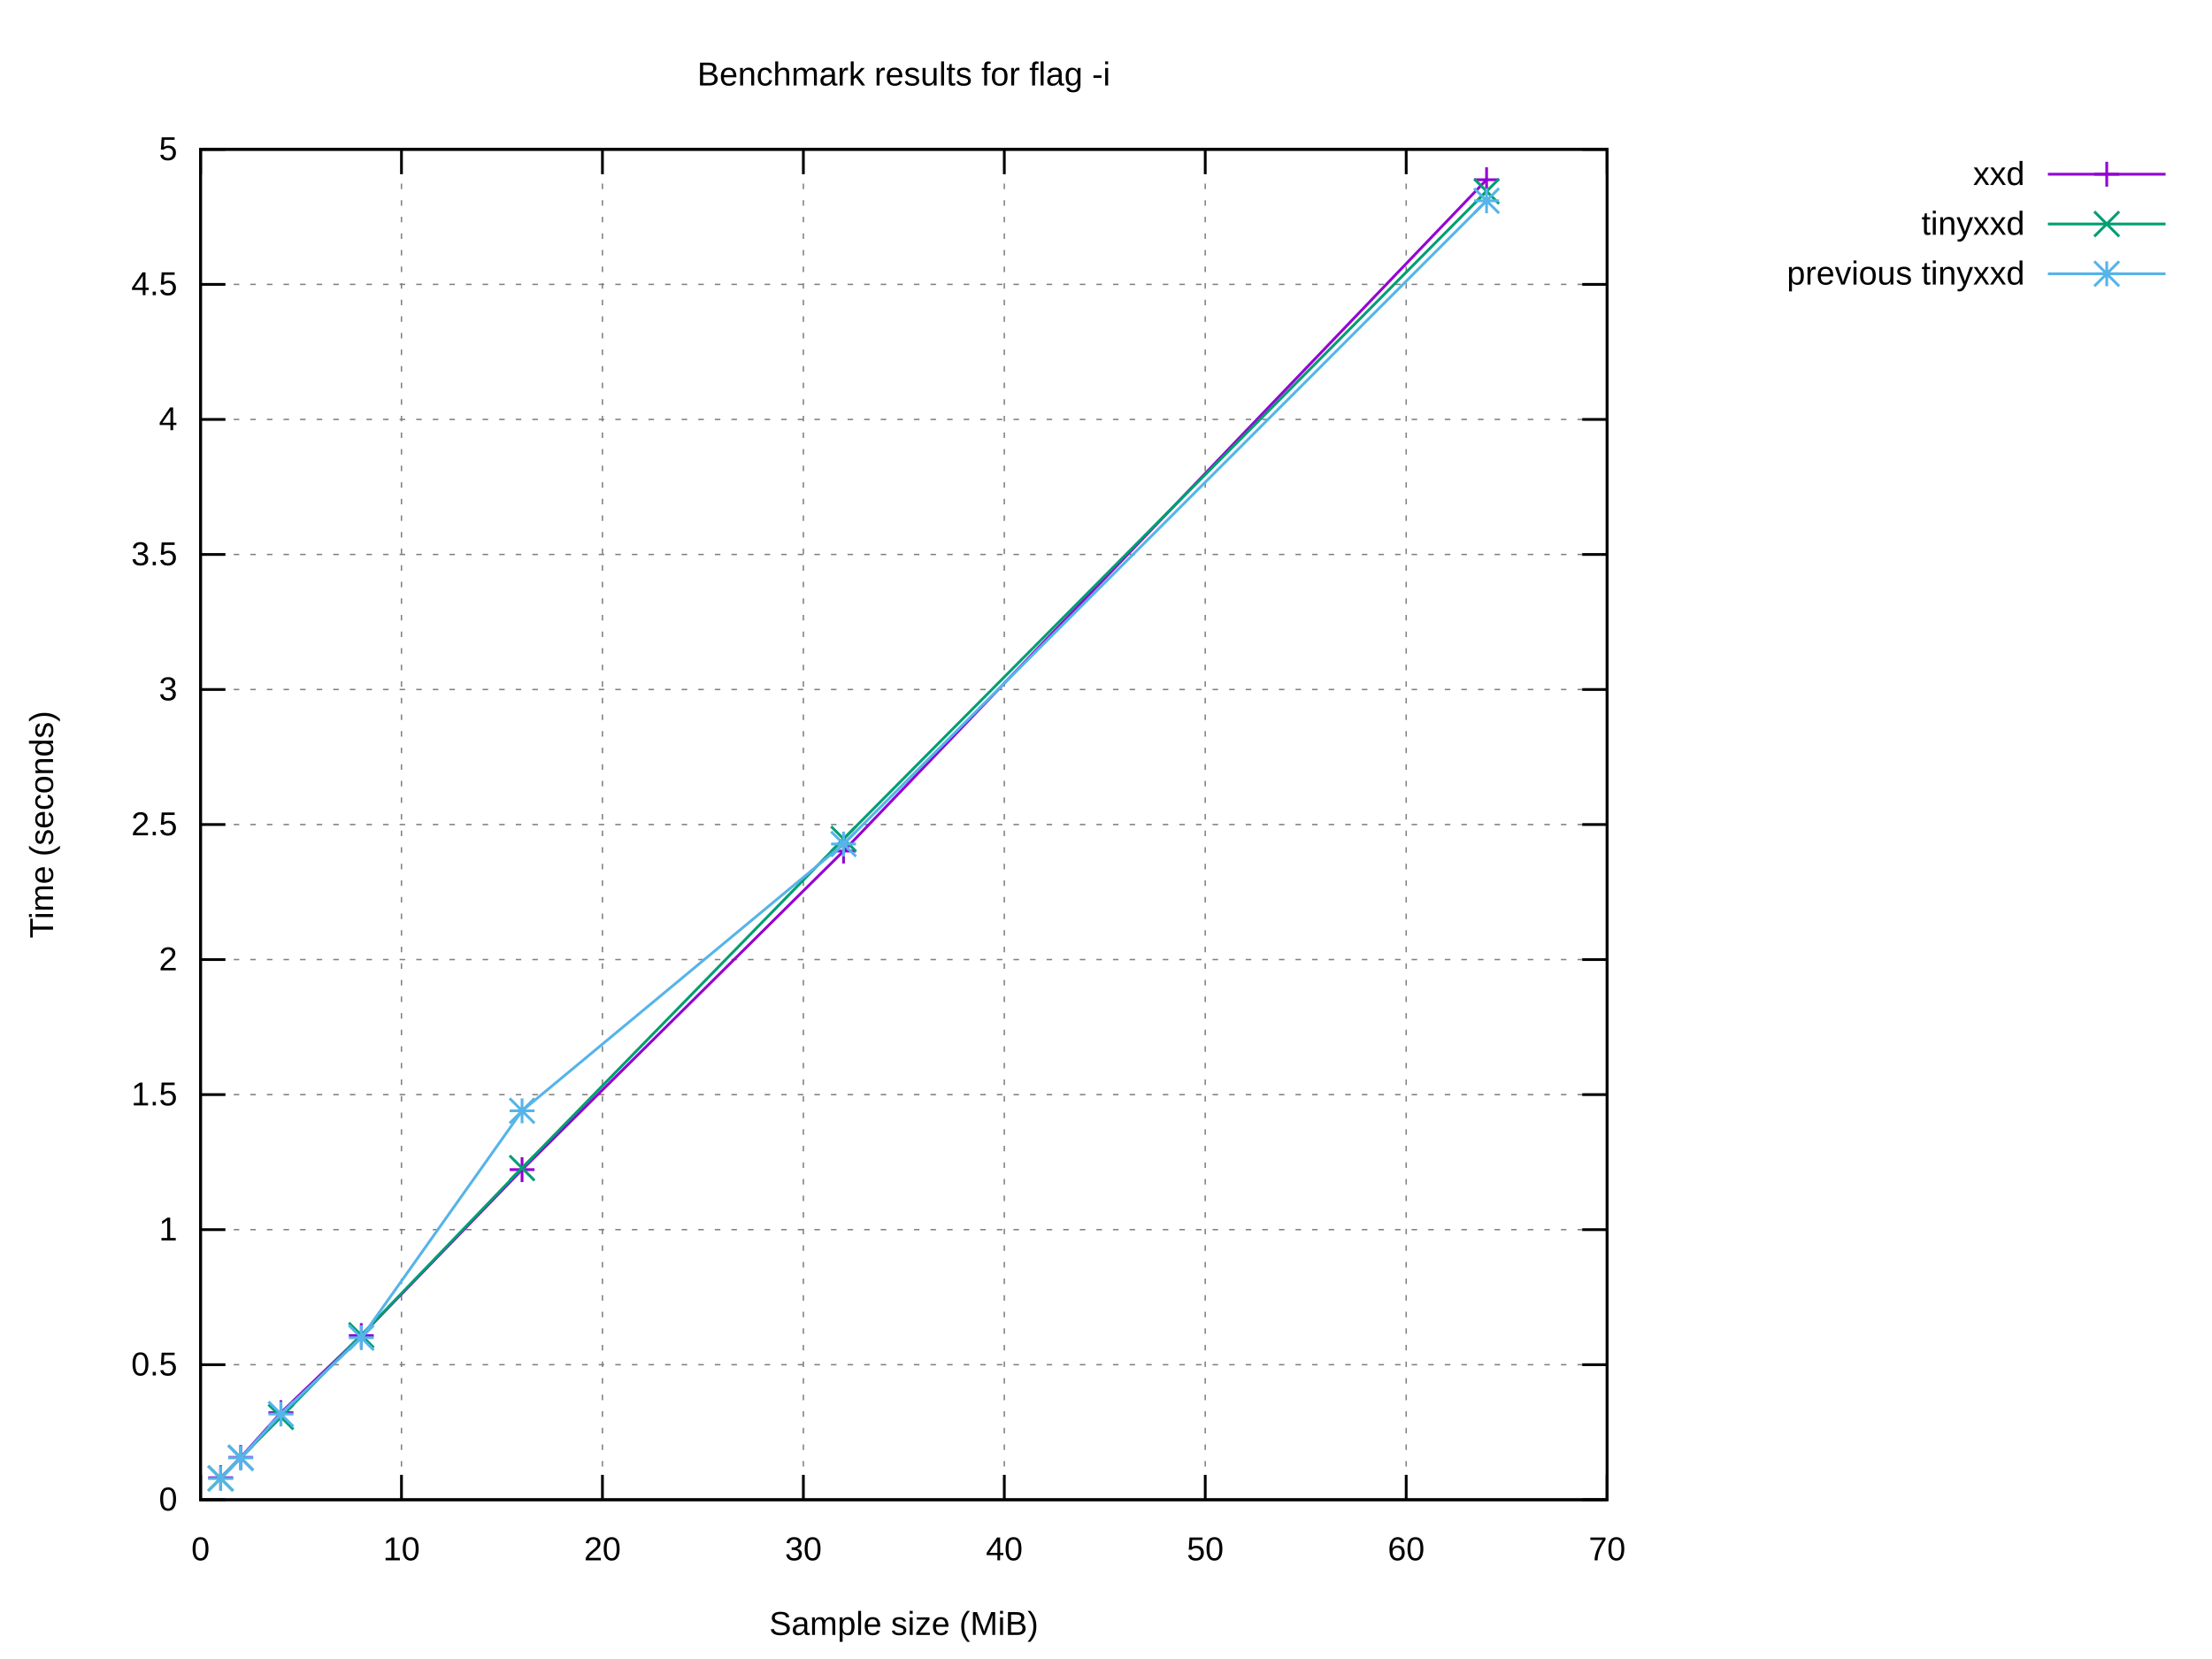
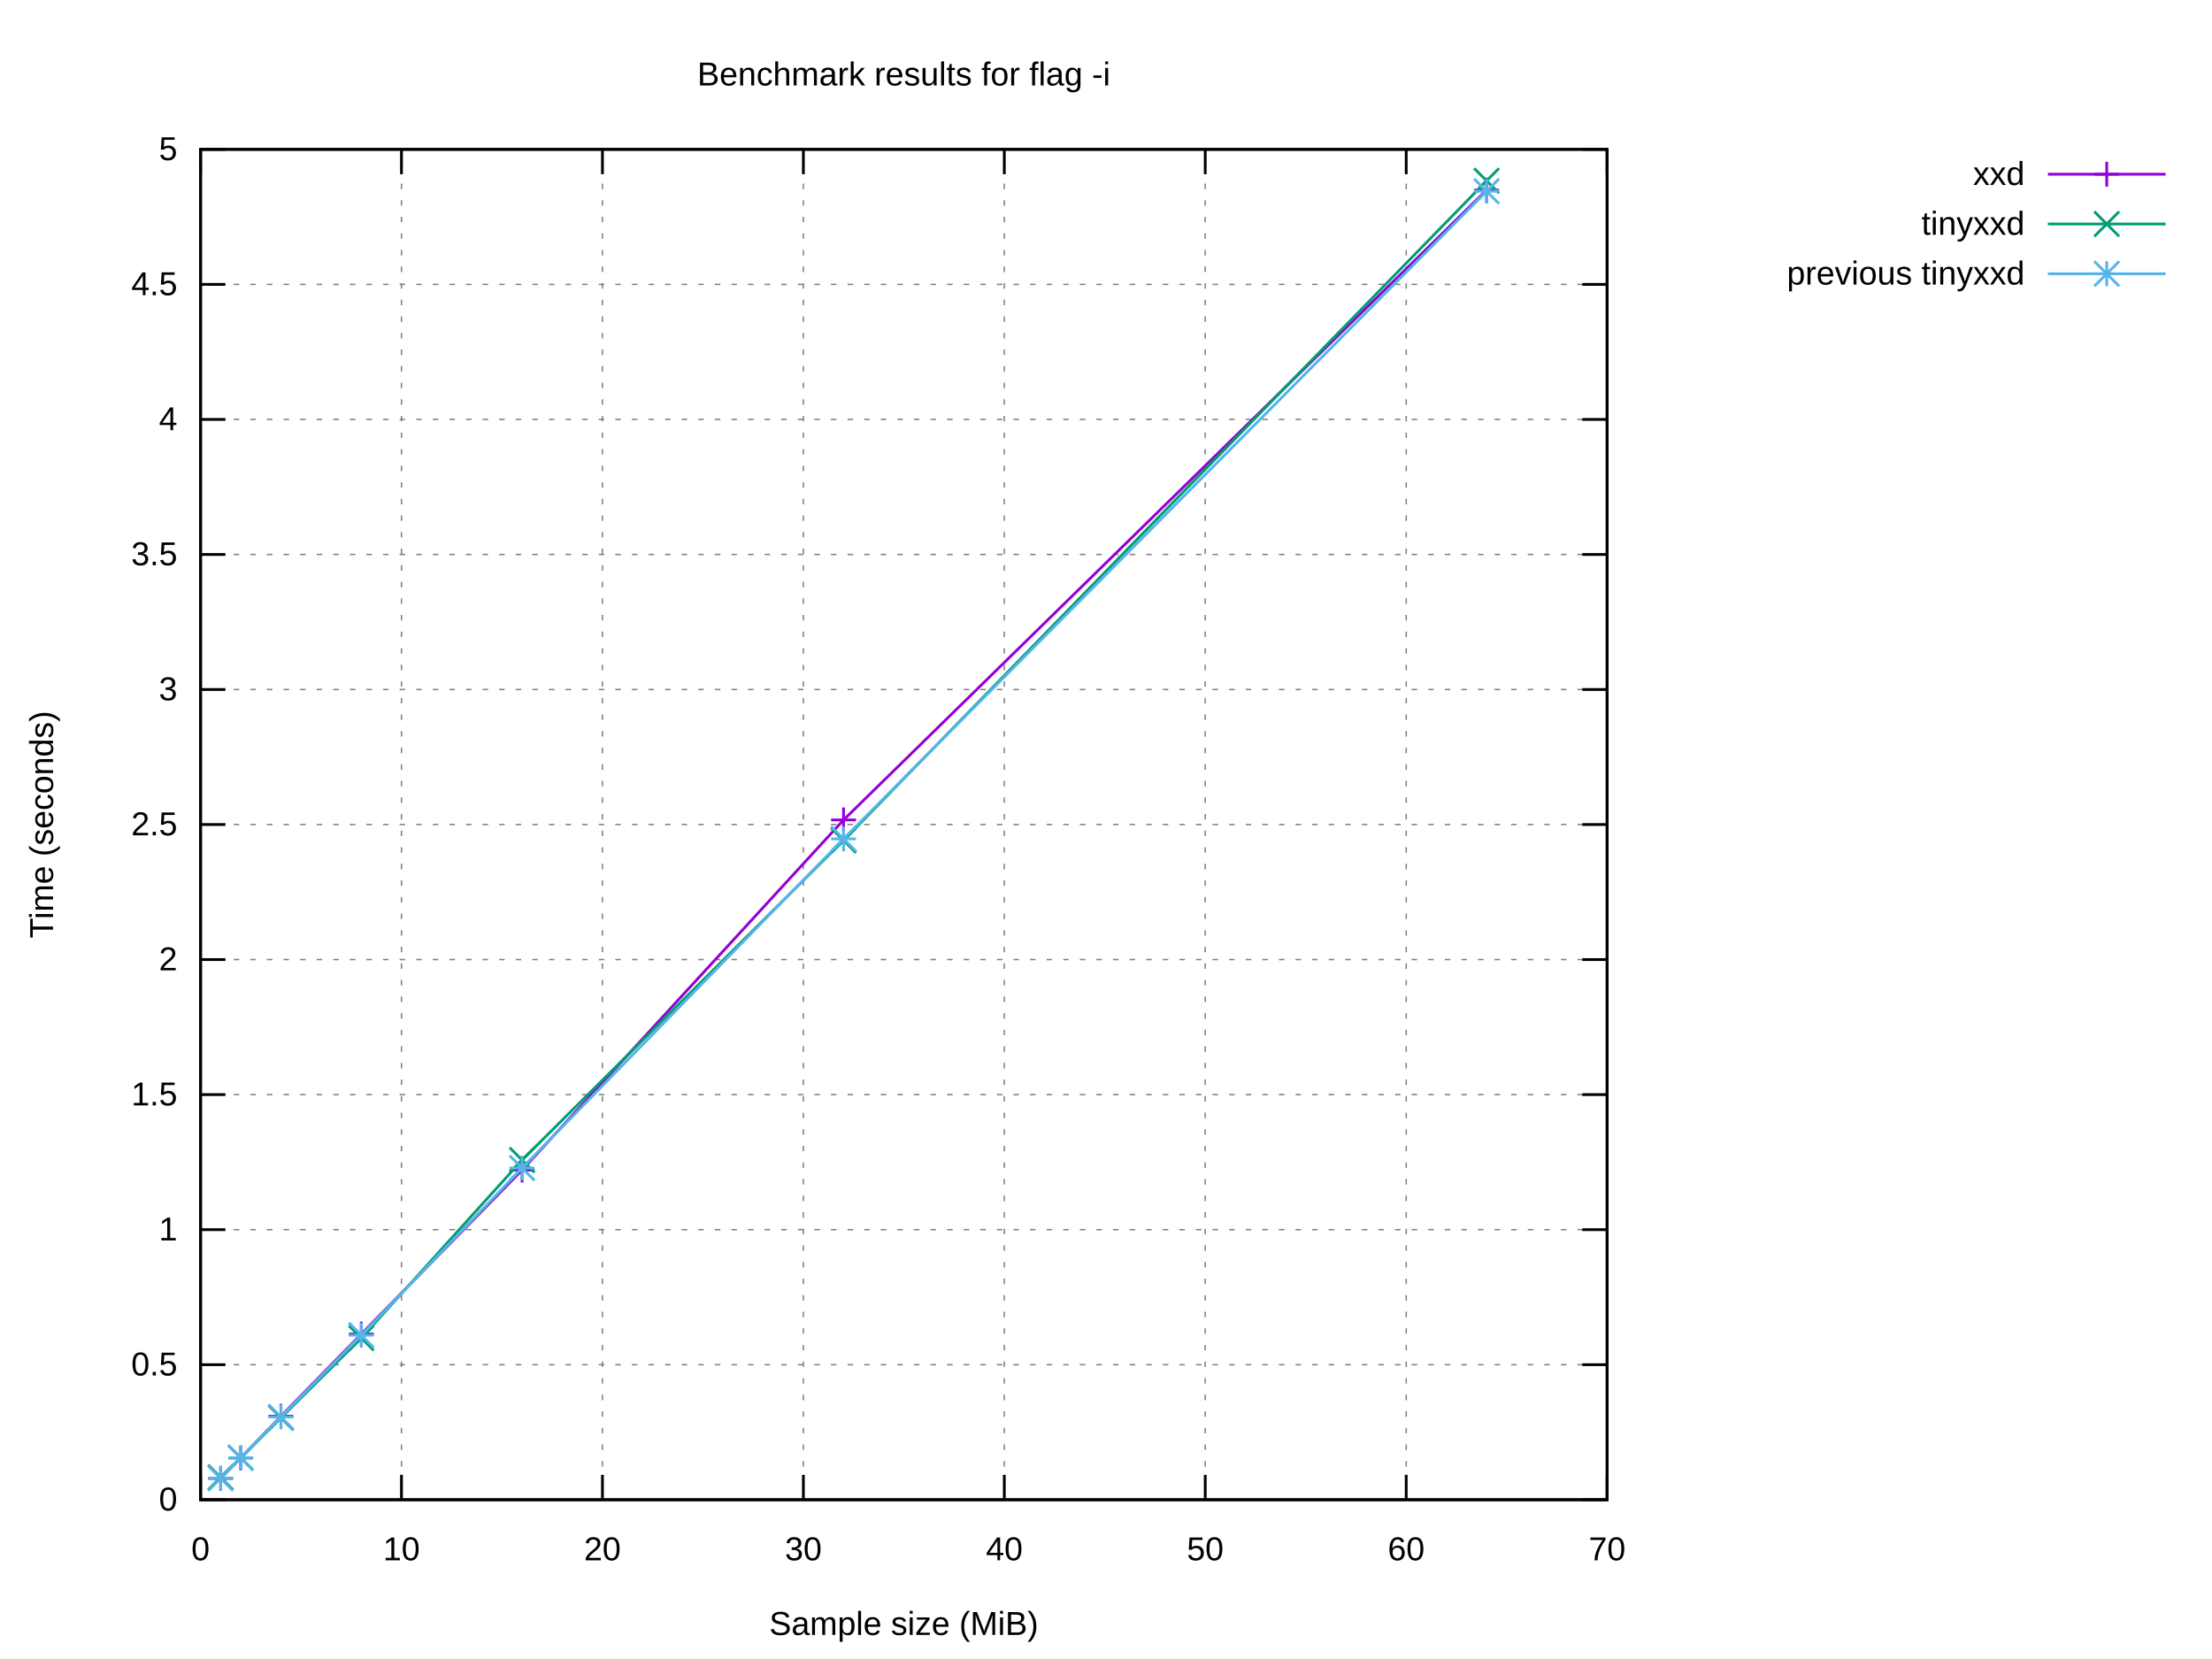
<svg xmlns="http://www.w3.org/2000/svg" xmlns:xlink="http://www.w3.org/1999/xlink" width="800" height="600" viewBox="0 0 800 600">
  <g id="gnuplot_canvas">
    <rect x="0" y="0" width="800" height="600" fill="#ffffff" />
    <defs>
      <circle id="gpDot" r="0.5" stroke-width="0.5" stroke="currentColor" />
      <path id="gpPt0" stroke-width="0.222" stroke="currentColor" d="M-1,0 h2 M0,-1 v2" />
      <path id="gpPt1" stroke-width="0.222" stroke="currentColor" d="M-1,-1 L1,1 M1,-1 L-1,1" />
      <path id="gpPt2" stroke-width="0.222" stroke="currentColor" d="M-1,0 L1,0 M0,-1 L0,1 M-1,-1 L1,1 M-1,1 L1,-1" />
      <rect id="gpPt3" stroke-width="0.222" stroke="currentColor" x="-1" y="-1" width="2" height="2" />
      <rect id="gpPt4" stroke-width="0.222" stroke="currentColor" fill="currentColor" x="-1" y="-1" width="2" height="2" />
      <circle id="gpPt5" stroke-width="0.222" stroke="currentColor" cx="0" cy="0" r="1" />
      <use xlink:href="#gpPt5" id="gpPt6" fill="currentColor" stroke="none" />
      <path id="gpPt7" stroke-width="0.222" stroke="currentColor" d="M0,-1.33 L-1.33,0.67 L1.33,0.67 z" />
      <use xlink:href="#gpPt7" id="gpPt8" fill="currentColor" stroke="none" />
      <use xlink:href="#gpPt7" id="gpPt9" stroke="currentColor" transform="rotate(180)" />
      <use xlink:href="#gpPt9" id="gpPt10" fill="currentColor" stroke="none" />
      <use xlink:href="#gpPt3" id="gpPt11" stroke="currentColor" transform="rotate(45)" />
      <use xlink:href="#gpPt11" id="gpPt12" fill="currentColor" stroke="none" />
      <path id="gpPt13" stroke-width="0.222" stroke="currentColor" d="M0,1.330 L1.265,0.411 L0.782,-1.067 L-0.782,-1.076 L-1.265,0.411 z" />
      <use xlink:href="#gpPt13" id="gpPt14" fill="currentColor" stroke="none" />
      <filter id="textbox" filterUnits="objectBoundingBox" x="0" y="0" height="1" width="1">
        <feFlood flood-color="#FFFFFF" flood-opacity="1" result="bgnd" />
        <feComposite in="SourceGraphic" in2="bgnd" operator="atop" />
      </filter>
      <filter id="greybox" filterUnits="objectBoundingBox" x="0" y="0" height="1" width="1">
        <feFlood flood-color="lightgrey" flood-opacity="1" result="grey" />
        <feComposite in="SourceGraphic" in2="grey" operator="atop" />
      </filter>
    </defs>
    <g fill="none" color="#FFFFFF" stroke="currentColor" stroke-width="1.00" stroke-linecap="butt" stroke-linejoin="miter">
</g>
    <g fill="none" color="black" stroke="currentColor" stroke-width="1.00" stroke-linecap="butt" stroke-linejoin="miter">
</g>
    <g fill="none" color="black" stroke="black" stroke-width="0.50" stroke-linecap="butt" stroke-linejoin="miter">
</g>
    <g fill="none" color="gray" stroke="currentColor" stroke-width="0.50" stroke-linecap="butt" stroke-linejoin="miter">
      <path stroke="gray" stroke-dasharray="2,4" class="gridline" d="M72.53,542.40 L581.24,542.40  " />
    </g>
    <g fill="none" color="gray" stroke="gray" stroke-width="1.00" stroke-linecap="butt" stroke-linejoin="miter">
</g>
    <g fill="none" color="black" stroke="currentColor" stroke-width="1.00" stroke-linecap="butt" stroke-linejoin="miter">
      <path stroke="black" d="M72.53,542.40 L81.53,542.40 M581.24,542.40 L572.24,542.40  " />
      <g transform="translate(64.14,546.30)" stroke="none" fill="black" font-family="Arial" font-size="12.00" text-anchor="end">
        <text>
          <tspan font-family="Arial"> 0</tspan>
        </text>
      </g>
    </g>
    <g fill="none" color="black" stroke="currentColor" stroke-width="1.00" stroke-linecap="butt" stroke-linejoin="miter">
</g>
    <g fill="none" color="black" stroke="black" stroke-width="0.50" stroke-linecap="butt" stroke-linejoin="miter">
</g>
    <g fill="none" color="gray" stroke="currentColor" stroke-width="0.50" stroke-linecap="butt" stroke-linejoin="miter">
      <path stroke="gray" stroke-dasharray="2,4" class="gridline" d="M72.53,493.56 L581.24,493.56  " />
    </g>
    <g fill="none" color="gray" stroke="gray" stroke-width="1.00" stroke-linecap="butt" stroke-linejoin="miter">
</g>
    <g fill="none" color="black" stroke="currentColor" stroke-width="1.00" stroke-linecap="butt" stroke-linejoin="miter">
      <path stroke="black" d="M72.53,493.56 L81.53,493.56 M581.24,493.56 L572.24,493.56  " />
      <g transform="translate(64.14,497.46)" stroke="none" fill="black" font-family="Arial" font-size="12.00" text-anchor="end">
        <text>
          <tspan font-family="Arial"> 0.5</tspan>
        </text>
      </g>
    </g>
    <g fill="none" color="black" stroke="currentColor" stroke-width="1.00" stroke-linecap="butt" stroke-linejoin="miter">
</g>
    <g fill="none" color="black" stroke="black" stroke-width="0.50" stroke-linecap="butt" stroke-linejoin="miter">
</g>
    <g fill="none" color="gray" stroke="currentColor" stroke-width="0.50" stroke-linecap="butt" stroke-linejoin="miter">
      <path stroke="gray" stroke-dasharray="2,4" class="gridline" d="M72.53,444.72 L581.24,444.72  " />
    </g>
    <g fill="none" color="gray" stroke="gray" stroke-width="1.00" stroke-linecap="butt" stroke-linejoin="miter">
</g>
    <g fill="none" color="black" stroke="currentColor" stroke-width="1.00" stroke-linecap="butt" stroke-linejoin="miter">
      <path stroke="black" d="M72.53,444.72 L81.53,444.72 M581.24,444.72 L572.24,444.72  " />
      <g transform="translate(64.14,448.62)" stroke="none" fill="black" font-family="Arial" font-size="12.00" text-anchor="end">
        <text>
          <tspan font-family="Arial"> 1</tspan>
        </text>
      </g>
    </g>
    <g fill="none" color="black" stroke="currentColor" stroke-width="1.00" stroke-linecap="butt" stroke-linejoin="miter">
</g>
    <g fill="none" color="black" stroke="black" stroke-width="0.50" stroke-linecap="butt" stroke-linejoin="miter">
</g>
    <g fill="none" color="gray" stroke="currentColor" stroke-width="0.50" stroke-linecap="butt" stroke-linejoin="miter">
      <path stroke="gray" stroke-dasharray="2,4" class="gridline" d="M72.53,395.88 L581.24,395.88  " />
    </g>
    <g fill="none" color="gray" stroke="gray" stroke-width="1.00" stroke-linecap="butt" stroke-linejoin="miter">
</g>
    <g fill="none" color="black" stroke="currentColor" stroke-width="1.00" stroke-linecap="butt" stroke-linejoin="miter">
      <path stroke="black" d="M72.53,395.88 L81.53,395.88 M581.24,395.88 L572.24,395.88  " />
      <g transform="translate(64.14,399.78)" stroke="none" fill="black" font-family="Arial" font-size="12.00" text-anchor="end">
        <text>
          <tspan font-family="Arial"> 1.5</tspan>
        </text>
      </g>
    </g>
    <g fill="none" color="black" stroke="currentColor" stroke-width="1.00" stroke-linecap="butt" stroke-linejoin="miter">
</g>
    <g fill="none" color="black" stroke="black" stroke-width="0.50" stroke-linecap="butt" stroke-linejoin="miter">
</g>
    <g fill="none" color="gray" stroke="currentColor" stroke-width="0.50" stroke-linecap="butt" stroke-linejoin="miter">
      <path stroke="gray" stroke-dasharray="2,4" class="gridline" d="M72.53,347.04 L581.24,347.04  " />
    </g>
    <g fill="none" color="gray" stroke="gray" stroke-width="1.00" stroke-linecap="butt" stroke-linejoin="miter">
</g>
    <g fill="none" color="black" stroke="currentColor" stroke-width="1.00" stroke-linecap="butt" stroke-linejoin="miter">
      <path stroke="black" d="M72.53,347.04 L81.53,347.04 M581.24,347.04 L572.24,347.04  " />
      <g transform="translate(64.14,350.94)" stroke="none" fill="black" font-family="Arial" font-size="12.00" text-anchor="end">
        <text>
          <tspan font-family="Arial"> 2</tspan>
        </text>
      </g>
    </g>
    <g fill="none" color="black" stroke="currentColor" stroke-width="1.00" stroke-linecap="butt" stroke-linejoin="miter">
</g>
    <g fill="none" color="black" stroke="black" stroke-width="0.50" stroke-linecap="butt" stroke-linejoin="miter">
</g>
    <g fill="none" color="gray" stroke="currentColor" stroke-width="0.50" stroke-linecap="butt" stroke-linejoin="miter">
      <path stroke="gray" stroke-dasharray="2,4" class="gridline" d="M72.53,298.20 L581.24,298.20  " />
    </g>
    <g fill="none" color="gray" stroke="gray" stroke-width="1.00" stroke-linecap="butt" stroke-linejoin="miter">
</g>
    <g fill="none" color="black" stroke="currentColor" stroke-width="1.00" stroke-linecap="butt" stroke-linejoin="miter">
      <path stroke="black" d="M72.53,298.20 L81.53,298.20 M581.24,298.20 L572.24,298.20  " />
      <g transform="translate(64.14,302.10)" stroke="none" fill="black" font-family="Arial" font-size="12.00" text-anchor="end">
        <text>
          <tspan font-family="Arial"> 2.5</tspan>
        </text>
      </g>
    </g>
    <g fill="none" color="black" stroke="currentColor" stroke-width="1.00" stroke-linecap="butt" stroke-linejoin="miter">
</g>
    <g fill="none" color="black" stroke="black" stroke-width="0.50" stroke-linecap="butt" stroke-linejoin="miter">
</g>
    <g fill="none" color="gray" stroke="currentColor" stroke-width="0.50" stroke-linecap="butt" stroke-linejoin="miter">
      <path stroke="gray" stroke-dasharray="2,4" class="gridline" d="M72.53,249.37 L581.24,249.37  " />
    </g>
    <g fill="none" color="gray" stroke="gray" stroke-width="1.00" stroke-linecap="butt" stroke-linejoin="miter">
</g>
    <g fill="none" color="black" stroke="currentColor" stroke-width="1.00" stroke-linecap="butt" stroke-linejoin="miter">
      <path stroke="black" d="M72.53,249.37 L81.53,249.37 M581.24,249.37 L572.24,249.37  " />
      <g transform="translate(64.14,253.27)" stroke="none" fill="black" font-family="Arial" font-size="12.00" text-anchor="end">
        <text>
          <tspan font-family="Arial"> 3</tspan>
        </text>
      </g>
    </g>
    <g fill="none" color="black" stroke="currentColor" stroke-width="1.00" stroke-linecap="butt" stroke-linejoin="miter">
</g>
    <g fill="none" color="black" stroke="black" stroke-width="0.50" stroke-linecap="butt" stroke-linejoin="miter">
</g>
    <g fill="none" color="gray" stroke="currentColor" stroke-width="0.50" stroke-linecap="butt" stroke-linejoin="miter">
      <path stroke="gray" stroke-dasharray="2,4" class="gridline" d="M72.53,200.53 L581.24,200.53  " />
    </g>
    <g fill="none" color="gray" stroke="gray" stroke-width="1.00" stroke-linecap="butt" stroke-linejoin="miter">
</g>
    <g fill="none" color="black" stroke="currentColor" stroke-width="1.00" stroke-linecap="butt" stroke-linejoin="miter">
      <path stroke="black" d="M72.53,200.53 L81.53,200.53 M581.24,200.53 L572.24,200.53  " />
      <g transform="translate(64.14,204.43)" stroke="none" fill="black" font-family="Arial" font-size="12.00" text-anchor="end">
        <text>
          <tspan font-family="Arial"> 3.5</tspan>
        </text>
      </g>
    </g>
    <g fill="none" color="black" stroke="currentColor" stroke-width="1.00" stroke-linecap="butt" stroke-linejoin="miter">
</g>
    <g fill="none" color="black" stroke="black" stroke-width="0.50" stroke-linecap="butt" stroke-linejoin="miter">
</g>
    <g fill="none" color="gray" stroke="currentColor" stroke-width="0.50" stroke-linecap="butt" stroke-linejoin="miter">
      <path stroke="gray" stroke-dasharray="2,4" class="gridline" d="M72.53,151.69 L581.24,151.69  " />
    </g>
    <g fill="none" color="gray" stroke="gray" stroke-width="1.00" stroke-linecap="butt" stroke-linejoin="miter">
</g>
    <g fill="none" color="black" stroke="currentColor" stroke-width="1.00" stroke-linecap="butt" stroke-linejoin="miter">
      <path stroke="black" d="M72.53,151.69 L81.53,151.69 M581.24,151.69 L572.24,151.69  " />
      <g transform="translate(64.14,155.59)" stroke="none" fill="black" font-family="Arial" font-size="12.00" text-anchor="end">
        <text>
          <tspan font-family="Arial"> 4</tspan>
        </text>
      </g>
    </g>
    <g fill="none" color="black" stroke="currentColor" stroke-width="1.00" stroke-linecap="butt" stroke-linejoin="miter">
</g>
    <g fill="none" color="black" stroke="black" stroke-width="0.50" stroke-linecap="butt" stroke-linejoin="miter">
</g>
    <g fill="none" color="gray" stroke="currentColor" stroke-width="0.50" stroke-linecap="butt" stroke-linejoin="miter">
      <path stroke="gray" stroke-dasharray="2,4" class="gridline" d="M72.53,102.85 L581.24,102.85  " />
    </g>
    <g fill="none" color="gray" stroke="gray" stroke-width="1.00" stroke-linecap="butt" stroke-linejoin="miter">
</g>
    <g fill="none" color="black" stroke="currentColor" stroke-width="1.00" stroke-linecap="butt" stroke-linejoin="miter">
      <path stroke="black" d="M72.53,102.85 L81.53,102.85 M581.24,102.85 L572.24,102.85  " />
      <g transform="translate(64.14,106.75)" stroke="none" fill="black" font-family="Arial" font-size="12.00" text-anchor="end">
        <text>
          <tspan font-family="Arial"> 4.5</tspan>
        </text>
      </g>
    </g>
    <g fill="none" color="black" stroke="currentColor" stroke-width="1.00" stroke-linecap="butt" stroke-linejoin="miter">
</g>
    <g fill="none" color="black" stroke="black" stroke-width="0.50" stroke-linecap="butt" stroke-linejoin="miter">
</g>
    <g fill="none" color="gray" stroke="currentColor" stroke-width="0.50" stroke-linecap="butt" stroke-linejoin="miter">
      <path stroke="gray" stroke-dasharray="2,4" class="gridline" d="M72.53,54.01 L581.24,54.01  " />
    </g>
    <g fill="none" color="gray" stroke="gray" stroke-width="1.00" stroke-linecap="butt" stroke-linejoin="miter">
</g>
    <g fill="none" color="black" stroke="currentColor" stroke-width="1.00" stroke-linecap="butt" stroke-linejoin="miter">
      <path stroke="black" d="M72.53,54.01 L81.53,54.01 M581.24,54.01 L572.24,54.01  " />
      <g transform="translate(64.14,57.91)" stroke="none" fill="black" font-family="Arial" font-size="12.00" text-anchor="end">
        <text>
          <tspan font-family="Arial"> 5</tspan>
        </text>
      </g>
    </g>
    <g fill="none" color="black" stroke="currentColor" stroke-width="1.00" stroke-linecap="butt" stroke-linejoin="miter">
</g>
    <g fill="none" color="black" stroke="black" stroke-width="0.50" stroke-linecap="butt" stroke-linejoin="miter">
</g>
    <g fill="none" color="gray" stroke="currentColor" stroke-width="0.50" stroke-linecap="butt" stroke-linejoin="miter">
      <path stroke="gray" stroke-dasharray="2,4" class="gridline" d="M72.53,542.40 L72.53,54.01  " />
    </g>
    <g fill="none" color="gray" stroke="gray" stroke-width="1.00" stroke-linecap="butt" stroke-linejoin="miter">
</g>
    <g fill="none" color="black" stroke="currentColor" stroke-width="1.00" stroke-linecap="butt" stroke-linejoin="miter">
      <path stroke="black" d="M72.53,542.40 L72.53,533.40 M72.53,54.01 L72.53,63.01  " />
      <g transform="translate(72.53,564.30)" stroke="none" fill="black" font-family="Arial" font-size="12.00" text-anchor="middle">
        <text>
          <tspan font-family="Arial"> 0</tspan>
        </text>
      </g>
    </g>
    <g fill="none" color="black" stroke="currentColor" stroke-width="1.00" stroke-linecap="butt" stroke-linejoin="miter">
</g>
    <g fill="none" color="black" stroke="black" stroke-width="0.50" stroke-linecap="butt" stroke-linejoin="miter">
</g>
    <g fill="none" color="gray" stroke="currentColor" stroke-width="0.50" stroke-linecap="butt" stroke-linejoin="miter">
      <path stroke="gray" stroke-dasharray="2,4" class="gridline" d="M145.20,542.40 L145.20,54.01  " />
    </g>
    <g fill="none" color="gray" stroke="gray" stroke-width="1.00" stroke-linecap="butt" stroke-linejoin="miter">
</g>
    <g fill="none" color="black" stroke="currentColor" stroke-width="1.00" stroke-linecap="butt" stroke-linejoin="miter">
      <path stroke="black" d="M145.20,542.40 L145.20,533.40 M145.20,54.01 L145.20,63.01  " />
      <g transform="translate(145.20,564.30)" stroke="none" fill="black" font-family="Arial" font-size="12.00" text-anchor="middle">
        <text>
          <tspan font-family="Arial"> 10</tspan>
        </text>
      </g>
    </g>
    <g fill="none" color="black" stroke="currentColor" stroke-width="1.00" stroke-linecap="butt" stroke-linejoin="miter">
</g>
    <g fill="none" color="black" stroke="black" stroke-width="0.50" stroke-linecap="butt" stroke-linejoin="miter">
</g>
    <g fill="none" color="gray" stroke="currentColor" stroke-width="0.50" stroke-linecap="butt" stroke-linejoin="miter">
      <path stroke="gray" stroke-dasharray="2,4" class="gridline" d="M217.88,542.40 L217.88,54.01  " />
    </g>
    <g fill="none" color="gray" stroke="gray" stroke-width="1.00" stroke-linecap="butt" stroke-linejoin="miter">
</g>
    <g fill="none" color="black" stroke="currentColor" stroke-width="1.00" stroke-linecap="butt" stroke-linejoin="miter">
      <path stroke="black" d="M217.88,542.40 L217.88,533.40 M217.88,54.01 L217.88,63.01  " />
      <g transform="translate(217.88,564.30)" stroke="none" fill="black" font-family="Arial" font-size="12.00" text-anchor="middle">
        <text>
          <tspan font-family="Arial"> 20</tspan>
        </text>
      </g>
    </g>
    <g fill="none" color="black" stroke="currentColor" stroke-width="1.00" stroke-linecap="butt" stroke-linejoin="miter">
</g>
    <g fill="none" color="black" stroke="black" stroke-width="0.50" stroke-linecap="butt" stroke-linejoin="miter">
</g>
    <g fill="none" color="gray" stroke="currentColor" stroke-width="0.50" stroke-linecap="butt" stroke-linejoin="miter">
      <path stroke="gray" stroke-dasharray="2,4" class="gridline" d="M290.55,542.40 L290.55,54.01  " />
    </g>
    <g fill="none" color="gray" stroke="gray" stroke-width="1.00" stroke-linecap="butt" stroke-linejoin="miter">
</g>
    <g fill="none" color="black" stroke="currentColor" stroke-width="1.00" stroke-linecap="butt" stroke-linejoin="miter">
      <path stroke="black" d="M290.55,542.40 L290.55,533.40 M290.55,54.01 L290.55,63.01  " />
      <g transform="translate(290.55,564.30)" stroke="none" fill="black" font-family="Arial" font-size="12.00" text-anchor="middle">
        <text>
          <tspan font-family="Arial"> 30</tspan>
        </text>
      </g>
    </g>
    <g fill="none" color="black" stroke="currentColor" stroke-width="1.00" stroke-linecap="butt" stroke-linejoin="miter">
</g>
    <g fill="none" color="black" stroke="black" stroke-width="0.50" stroke-linecap="butt" stroke-linejoin="miter">
</g>
    <g fill="none" color="gray" stroke="currentColor" stroke-width="0.50" stroke-linecap="butt" stroke-linejoin="miter">
      <path stroke="gray" stroke-dasharray="2,4" class="gridline" d="M363.22,542.40 L363.22,54.01  " />
    </g>
    <g fill="none" color="gray" stroke="gray" stroke-width="1.00" stroke-linecap="butt" stroke-linejoin="miter">
</g>
    <g fill="none" color="black" stroke="currentColor" stroke-width="1.00" stroke-linecap="butt" stroke-linejoin="miter">
      <path stroke="black" d="M363.22,542.40 L363.22,533.40 M363.22,54.01 L363.22,63.01  " />
      <g transform="translate(363.22,564.30)" stroke="none" fill="black" font-family="Arial" font-size="12.00" text-anchor="middle">
        <text>
          <tspan font-family="Arial"> 40</tspan>
        </text>
      </g>
    </g>
    <g fill="none" color="black" stroke="currentColor" stroke-width="1.00" stroke-linecap="butt" stroke-linejoin="miter">
</g>
    <g fill="none" color="black" stroke="black" stroke-width="0.50" stroke-linecap="butt" stroke-linejoin="miter">
</g>
    <g fill="none" color="gray" stroke="currentColor" stroke-width="0.50" stroke-linecap="butt" stroke-linejoin="miter">
      <path stroke="gray" stroke-dasharray="2,4" class="gridline" d="M435.89,542.40 L435.89,54.01  " />
    </g>
    <g fill="none" color="gray" stroke="gray" stroke-width="1.00" stroke-linecap="butt" stroke-linejoin="miter">
</g>
    <g fill="none" color="black" stroke="currentColor" stroke-width="1.00" stroke-linecap="butt" stroke-linejoin="miter">
      <path stroke="black" d="M435.89,542.40 L435.89,533.40 M435.89,54.01 L435.89,63.01  " />
      <g transform="translate(435.89,564.30)" stroke="none" fill="black" font-family="Arial" font-size="12.00" text-anchor="middle">
        <text>
          <tspan font-family="Arial"> 50</tspan>
        </text>
      </g>
    </g>
    <g fill="none" color="black" stroke="currentColor" stroke-width="1.00" stroke-linecap="butt" stroke-linejoin="miter">
</g>
    <g fill="none" color="black" stroke="black" stroke-width="0.50" stroke-linecap="butt" stroke-linejoin="miter">
</g>
    <g fill="none" color="gray" stroke="currentColor" stroke-width="0.50" stroke-linecap="butt" stroke-linejoin="miter">
      <path stroke="gray" stroke-dasharray="2,4" class="gridline" d="M508.57,542.40 L508.57,54.01  " />
    </g>
    <g fill="none" color="gray" stroke="gray" stroke-width="1.00" stroke-linecap="butt" stroke-linejoin="miter">
</g>
    <g fill="none" color="black" stroke="currentColor" stroke-width="1.00" stroke-linecap="butt" stroke-linejoin="miter">
      <path stroke="black" d="M508.57,542.40 L508.57,533.40 M508.57,54.01 L508.57,63.01  " />
      <g transform="translate(508.57,564.30)" stroke="none" fill="black" font-family="Arial" font-size="12.00" text-anchor="middle">
        <text>
          <tspan font-family="Arial"> 60</tspan>
        </text>
      </g>
    </g>
    <g fill="none" color="black" stroke="currentColor" stroke-width="1.00" stroke-linecap="butt" stroke-linejoin="miter">
</g>
    <g fill="none" color="black" stroke="black" stroke-width="0.50" stroke-linecap="butt" stroke-linejoin="miter">
</g>
    <g fill="none" color="gray" stroke="currentColor" stroke-width="0.50" stroke-linecap="butt" stroke-linejoin="miter">
      <path stroke="gray" stroke-dasharray="2,4" class="gridline" d="M581.24,542.40 L581.24,54.01  " />
    </g>
    <g fill="none" color="gray" stroke="gray" stroke-width="1.00" stroke-linecap="butt" stroke-linejoin="miter">
</g>
    <g fill="none" color="black" stroke="currentColor" stroke-width="1.00" stroke-linecap="butt" stroke-linejoin="miter">
      <path stroke="black" d="M581.24,542.40 L581.24,533.40 M581.24,54.01 L581.24,63.01  " />
      <g transform="translate(581.24,564.30)" stroke="none" fill="black" font-family="Arial" font-size="12.00" text-anchor="middle">
        <text>
          <tspan font-family="Arial"> 70</tspan>
        </text>
      </g>
    </g>
    <g fill="none" color="black" stroke="currentColor" stroke-width="1.00" stroke-linecap="butt" stroke-linejoin="miter">
</g>
    <g fill="none" color="black" stroke="currentColor" stroke-width="1.00" stroke-linecap="butt" stroke-linejoin="miter">
      <path stroke="black" d="M72.53,54.01 L72.53,542.40 L581.24,542.40 L581.24,54.01 L72.53,54.01 Z  " />
    </g>
    <g fill="none" color="black" stroke="currentColor" stroke-width="1.00" stroke-linecap="butt" stroke-linejoin="miter">
</g>
    <g id="gnuplot_plot_1">
      <g fill="none" color="black" stroke="currentColor" stroke-width="1.00" stroke-linecap="butt" stroke-linejoin="miter">
        <g transform="translate(732.26,66.91)" stroke="none" fill="black" font-family="Arial" font-size="12.00" text-anchor="end">
          <text>
            <tspan font-family="Arial">xxd</tspan>
          </text>
        </g>
      </g>
      <g fill="none" color="black" stroke="currentColor" stroke-width="1.00" stroke-linecap="butt" stroke-linejoin="miter">
-         <path stroke="rgb(148,   0, 211)" d="M740.65,63.01 L783.21,63.01 M537.64,65.00 L305.08,307.80 L188.81,423.01 L130.67,483.03 L101.60,510.91 L87.06,527.09   L79.80,534.45  " />
-         <use xlink:href="#gpPt0" transform="translate(537.64,65.00) scale(4.50)" color="rgb(148,   0, 211)" />
-         <use xlink:href="#gpPt0" transform="translate(305.08,307.80) scale(4.50)" color="rgb(148,   0, 211)" />
-         <use xlink:href="#gpPt0" transform="translate(188.81,423.01) scale(4.50)" color="rgb(148,   0, 211)" />
-         <use xlink:href="#gpPt0" transform="translate(130.67,483.03) scale(4.50)" color="rgb(148,   0, 211)" />
-         <use xlink:href="#gpPt0" transform="translate(101.60,510.91) scale(4.50)" color="rgb(148,   0, 211)" />
-         <use xlink:href="#gpPt0" transform="translate(87.06,527.09) scale(4.50)" color="rgb(148,   0, 211)" />
-         <use xlink:href="#gpPt0" transform="translate(79.80,534.45) scale(4.50)" color="rgb(148,   0, 211)" />
+         <path stroke="rgb(148,   0, 211)" d="M740.65,63.01 L783.21,63.01 M537.64,68.77 L305.08,296.54 L188.81,423.17 L130.67,482.48 L101.60,512.20 L87.06,527.31   L79.80,534.69  " />
+         <use xlink:href="#gpPt0" transform="translate(537.64,68.77) scale(4.50)" color="rgb(148,   0, 211)" />
+         <use xlink:href="#gpPt0" transform="translate(305.08,296.54) scale(4.50)" color="rgb(148,   0, 211)" />
+         <use xlink:href="#gpPt0" transform="translate(188.81,423.17) scale(4.50)" color="rgb(148,   0, 211)" />
+         <use xlink:href="#gpPt0" transform="translate(130.67,482.48) scale(4.50)" color="rgb(148,   0, 211)" />
+         <use xlink:href="#gpPt0" transform="translate(101.60,512.20) scale(4.50)" color="rgb(148,   0, 211)" />
+         <use xlink:href="#gpPt0" transform="translate(87.06,527.31) scale(4.50)" color="rgb(148,   0, 211)" />
+         <use xlink:href="#gpPt0" transform="translate(79.80,534.69) scale(4.50)" color="rgb(148,   0, 211)" />
        <use xlink:href="#gpPt0" transform="translate(761.93,63.01) scale(4.50)" color="rgb(148,   0, 211)" />
      </g>
    </g>
    <g id="gnuplot_plot_2">
      <g fill="none" color="black" stroke="currentColor" stroke-width="1.00" stroke-linecap="butt" stroke-linejoin="miter">
        <g transform="translate(732.26,84.91)" stroke="none" fill="black" font-family="Arial" font-size="12.00" text-anchor="end">
          <text>
            <tspan font-family="Arial">tinyxxd</tspan>
          </text>
        </g>
      </g>
      <g fill="none" color="black" stroke="currentColor" stroke-width="1.00" stroke-linecap="butt" stroke-linejoin="miter">
-         <path stroke="rgb(  0, 158, 115)" d="M740.65,81.01 L783.21,81.01 M537.64,69.17 L305.08,303.40 L188.81,422.44 L130.67,482.90 L101.60,512.45 L87.06,527.21   L79.80,534.67  " />
-         <use xlink:href="#gpPt1" transform="translate(537.64,69.17) scale(4.50)" color="rgb(  0, 158, 115)" />
-         <use xlink:href="#gpPt1" transform="translate(305.08,303.40) scale(4.50)" color="rgb(  0, 158, 115)" />
-         <use xlink:href="#gpPt1" transform="translate(188.81,422.44) scale(4.50)" color="rgb(  0, 158, 115)" />
-         <use xlink:href="#gpPt1" transform="translate(130.67,482.90) scale(4.50)" color="rgb(  0, 158, 115)" />
-         <use xlink:href="#gpPt1" transform="translate(101.60,512.45) scale(4.50)" color="rgb(  0, 158, 115)" />
-         <use xlink:href="#gpPt1" transform="translate(87.06,527.21) scale(4.50)" color="rgb(  0, 158, 115)" />
-         <use xlink:href="#gpPt1" transform="translate(79.80,534.67) scale(4.50)" color="rgb(  0, 158, 115)" />
+         <path stroke="rgb(  0, 158, 115)" d="M740.65,81.01 L783.21,81.01 M537.64,65.38 L305.08,303.96 L188.81,419.54 L130.67,483.92 L101.60,512.76 L87.06,527.23   L79.80,534.29  " />
+         <use xlink:href="#gpPt1" transform="translate(537.64,65.38) scale(4.50)" color="rgb(  0, 158, 115)" />
+         <use xlink:href="#gpPt1" transform="translate(305.08,303.96) scale(4.50)" color="rgb(  0, 158, 115)" />
+         <use xlink:href="#gpPt1" transform="translate(188.81,419.54) scale(4.50)" color="rgb(  0, 158, 115)" />
+         <use xlink:href="#gpPt1" transform="translate(130.67,483.92) scale(4.50)" color="rgb(  0, 158, 115)" />
+         <use xlink:href="#gpPt1" transform="translate(101.60,512.76) scale(4.50)" color="rgb(  0, 158, 115)" />
+         <use xlink:href="#gpPt1" transform="translate(87.06,527.23) scale(4.50)" color="rgb(  0, 158, 115)" />
+         <use xlink:href="#gpPt1" transform="translate(79.80,534.29) scale(4.50)" color="rgb(  0, 158, 115)" />
        <use xlink:href="#gpPt1" transform="translate(761.93,81.01) scale(4.50)" color="rgb(  0, 158, 115)" />
      </g>
    </g>
    <g id="gnuplot_plot_3">
      <g fill="none" color="black" stroke="currentColor" stroke-width="1.00" stroke-linecap="butt" stroke-linejoin="miter">
        <g transform="translate(732.26,102.91)" stroke="none" fill="black" font-family="Arial" font-size="12.00" text-anchor="end">
          <text>
            <tspan font-family="Arial">previous tinyxxd</tspan>
          </text>
        </g>
      </g>
      <g fill="none" color="black" stroke="currentColor" stroke-width="1.00" stroke-linecap="butt" stroke-linejoin="miter">
-         <path stroke="rgb( 86, 180, 233)" d="M740.65,99.01 L783.21,99.01 M537.64,72.61 L305.08,305.25 L188.81,401.74 L130.67,483.80 L101.60,511.41 L87.06,527.29   L79.80,534.73  " />
-         <use xlink:href="#gpPt2" transform="translate(537.64,72.61) scale(4.50)" color="rgb( 86, 180, 233)" />
-         <use xlink:href="#gpPt2" transform="translate(305.08,305.25) scale(4.50)" color="rgb( 86, 180, 233)" />
-         <use xlink:href="#gpPt2" transform="translate(188.81,401.74) scale(4.50)" color="rgb( 86, 180, 233)" />
-         <use xlink:href="#gpPt2" transform="translate(130.67,483.80) scale(4.50)" color="rgb( 86, 180, 233)" />
-         <use xlink:href="#gpPt2" transform="translate(101.60,511.41) scale(4.50)" color="rgb( 86, 180, 233)" />
-         <use xlink:href="#gpPt2" transform="translate(87.06,527.29) scale(4.50)" color="rgb( 86, 180, 233)" />
-         <use xlink:href="#gpPt2" transform="translate(79.80,534.73) scale(4.50)" color="rgb( 86, 180, 233)" />
+         <path stroke="rgb( 86, 180, 233)" d="M740.65,99.01 L783.21,99.01 M537.64,69.17 L305.08,303.40 L188.81,422.44 L130.67,482.90 L101.60,512.45 L87.06,527.21   L79.80,534.67  " />
+         <use xlink:href="#gpPt2" transform="translate(537.64,69.17) scale(4.50)" color="rgb( 86, 180, 233)" />
+         <use xlink:href="#gpPt2" transform="translate(305.08,303.40) scale(4.50)" color="rgb( 86, 180, 233)" />
+         <use xlink:href="#gpPt2" transform="translate(188.81,422.44) scale(4.50)" color="rgb( 86, 180, 233)" />
+         <use xlink:href="#gpPt2" transform="translate(130.67,482.90) scale(4.50)" color="rgb( 86, 180, 233)" />
+         <use xlink:href="#gpPt2" transform="translate(101.60,512.45) scale(4.50)" color="rgb( 86, 180, 233)" />
+         <use xlink:href="#gpPt2" transform="translate(87.06,527.21) scale(4.50)" color="rgb( 86, 180, 233)" />
+         <use xlink:href="#gpPt2" transform="translate(79.80,534.67) scale(4.50)" color="rgb( 86, 180, 233)" />
        <use xlink:href="#gpPt2" transform="translate(761.93,99.01) scale(4.50)" color="rgb( 86, 180, 233)" />
      </g>
    </g>
    <g fill="none" color="#FFFFFF" stroke="rgb( 86, 180, 233)" stroke-width="2.00" stroke-linecap="butt" stroke-linejoin="miter">
</g>
    <g fill="none" color="black" stroke="currentColor" stroke-width="2.00" stroke-linecap="butt" stroke-linejoin="miter">
</g>
    <g fill="none" color="black" stroke="black" stroke-width="1.00" stroke-linecap="butt" stroke-linejoin="miter">
</g>
    <g fill="none" color="black" stroke="currentColor" stroke-width="1.00" stroke-linecap="butt" stroke-linejoin="miter">
      <path stroke="black" d="M72.53,54.01 L72.53,542.40 L581.24,542.40 L581.24,54.01 L72.53,54.01 Z  " />
      <g transform="translate(19.18,298.21) rotate(270.00)" stroke="none" fill="black" font-family="Arial" font-size="12.00" text-anchor="middle">
        <text>
          <tspan font-family="Arial">Time (seconds)</tspan>
        </text>
      </g>
    </g>
    <g fill="none" color="black" stroke="currentColor" stroke-width="1.00" stroke-linecap="butt" stroke-linejoin="miter">
      <g transform="translate(326.88,591.30)" stroke="none" fill="black" font-family="Arial" font-size="12.00" text-anchor="middle">
        <text>
          <tspan font-family="Arial">Sample size (MiB)</tspan>
        </text>
      </g>
    </g>
    <g fill="none" color="black" stroke="currentColor" stroke-width="1.00" stroke-linecap="butt" stroke-linejoin="miter">
</g>
    <g fill="none" color="black" stroke="currentColor" stroke-width="1.00" stroke-linecap="butt" stroke-linejoin="miter">
      <g transform="translate(326.88,30.91)" stroke="none" fill="black" font-family="Arial" font-size="12.00" text-anchor="middle">
        <text>
          <tspan font-family="Arial">Benchmark results for flag -i</tspan>
        </text>
      </g>
    </g>
    <g fill="none" color="black" stroke="currentColor" stroke-width="1.00" stroke-linecap="butt" stroke-linejoin="miter">
</g>
  </g>
</svg>
